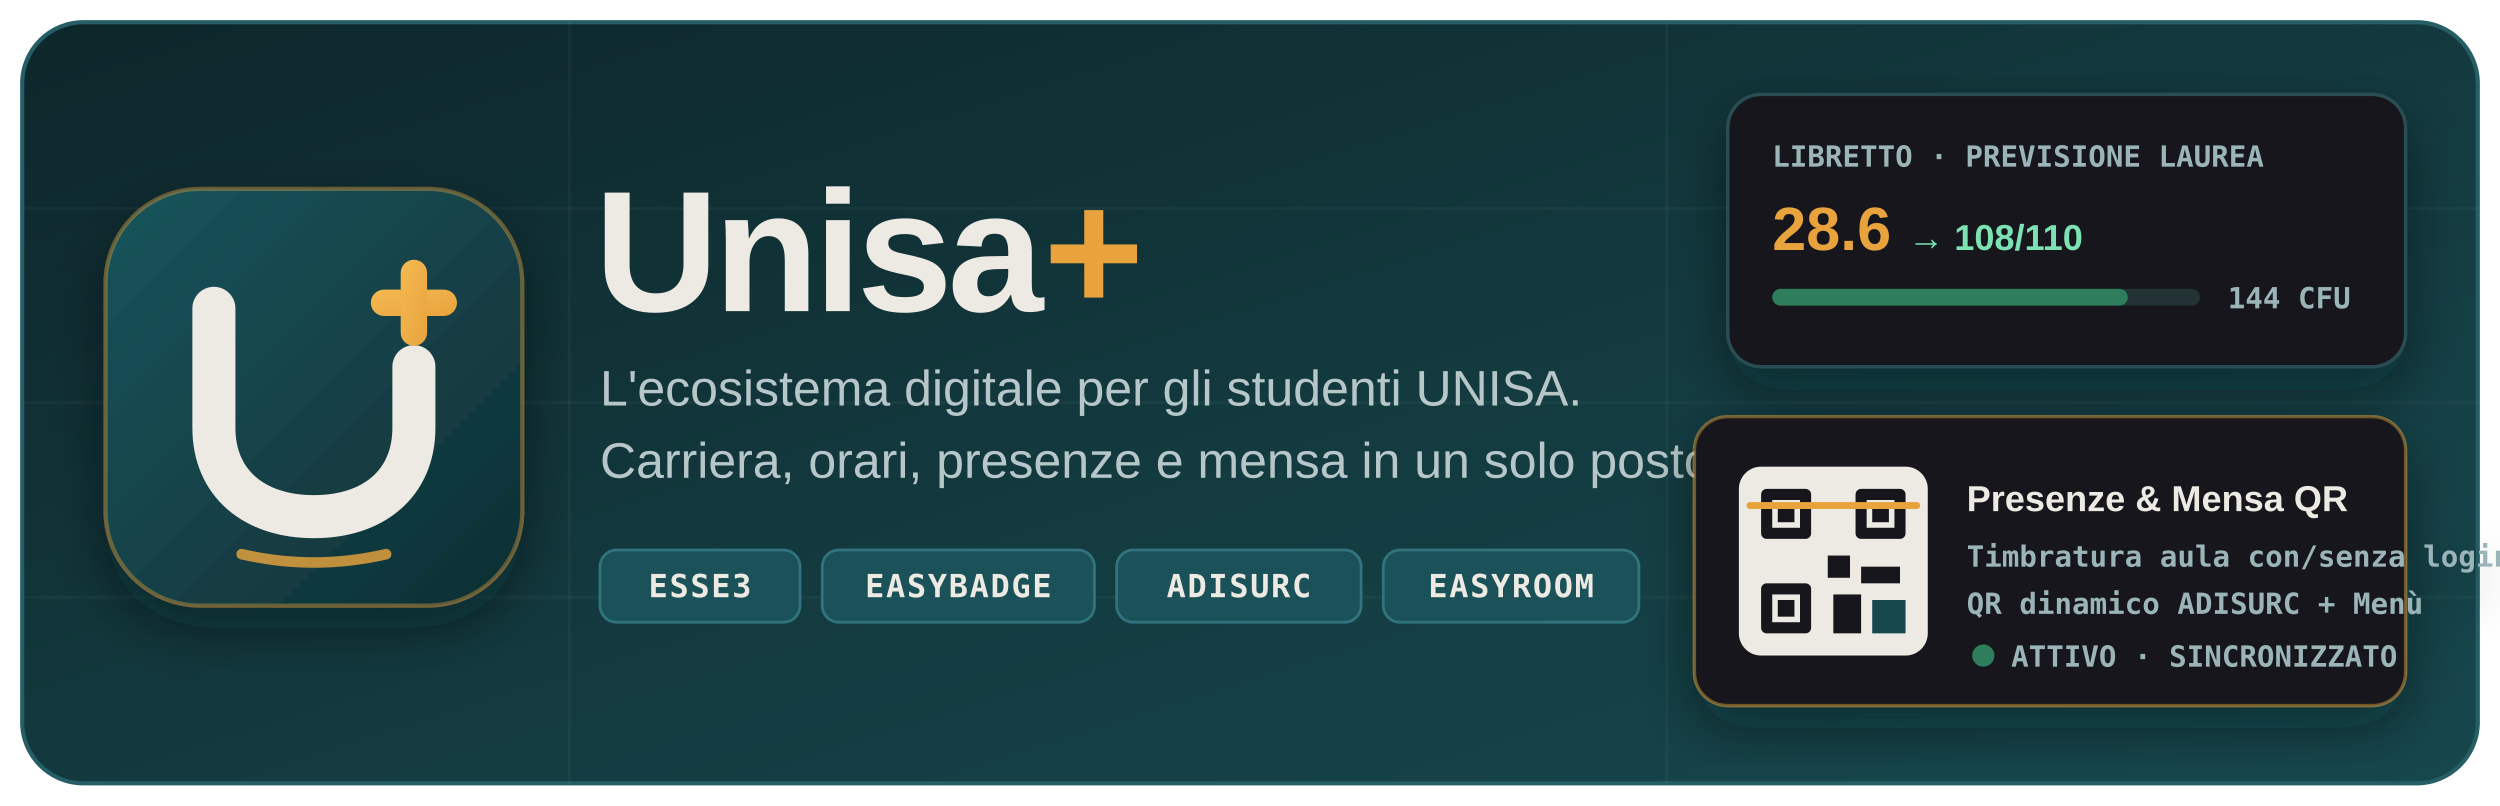
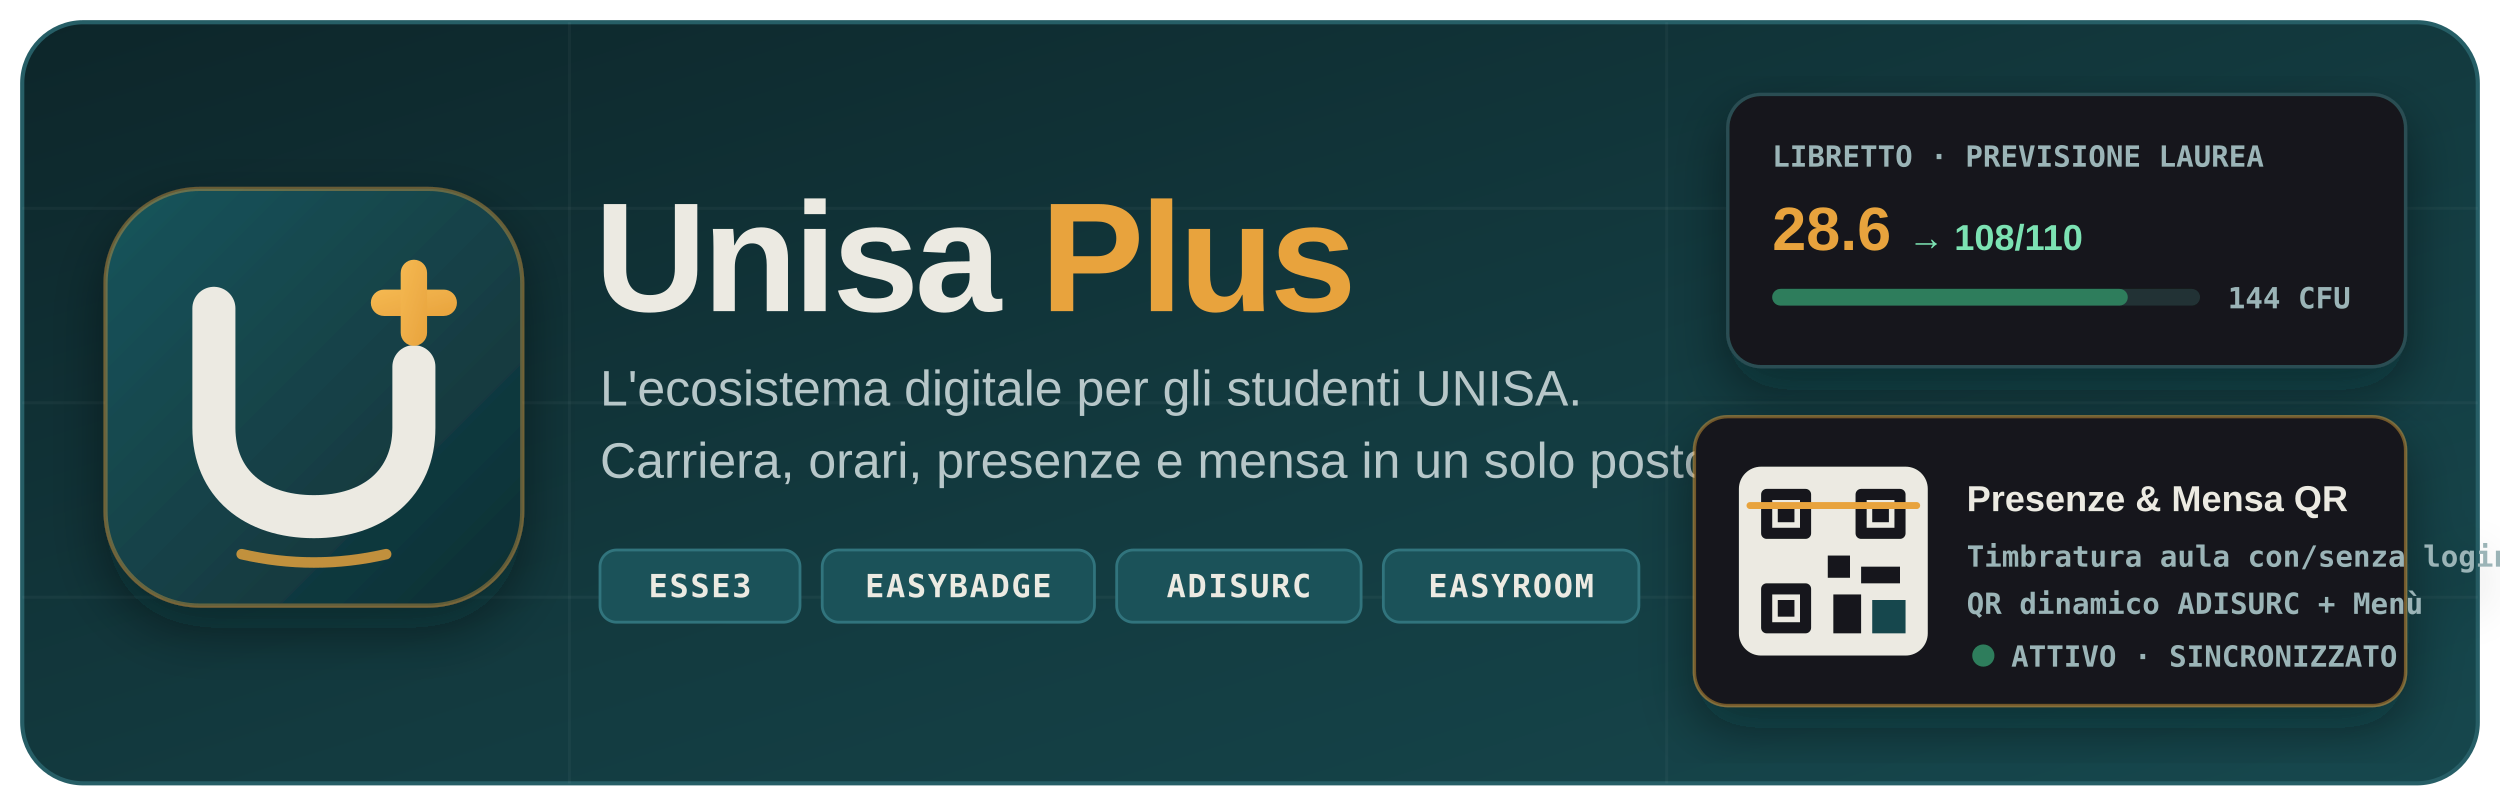
<svg xmlns="http://www.w3.org/2000/svg" viewBox="0 0 900 290" width="900" height="290" role="img" aria-labelledby="t d">
  <defs>
    <linearGradient id="bgGrad" x1="0%" y1="0%" x2="100%" y2="100%">
      <stop offset="0%" stop-color="#0D262A" />
      <stop offset="55%" stop-color="#133B40" />
      <stop offset="100%" stop-color="#16474D" />
    </linearGradient>
    <linearGradient id="iconGrad" x1="0%" y1="0%" x2="100%" y2="100%">
      <stop offset="0%" stop-color="#1A555C" />
      <stop offset="100%" stop-color="#0E2E33" />
    </linearGradient>
    <linearGradient id="goldGrad" x1="0%" y1="0%" x2="100%" y2="100%">
      <stop offset="0%" stop-color="#F5B952" />
      <stop offset="100%" stop-color="#E8A33D" />
    </linearGradient>
    <filter id="softShadow" x="-15%" y="-15%" width="130%" height="135%">
      <feDropShadow dx="0" dy="8" stdDeviation="10" flood-color="#051315" flood-opacity="0.45" />
    </filter>
  </defs>
  <style>
-     .word { font-family: "Avenir Next", "Segoe UI", "Helvetica Neue", Arial, sans-serif; font-weight: 800; font-size: 62px; fill: #ECEAE2; letter-spacing: -1.8px; }
+     .word { font-family: "Avenir Next", "Segoe UI", "Helvetica Neue", Arial, sans-serif; font-weight: 800; font-size: 56px; fill: #ECEAE2; letter-spacing: -1.5px; }
    .plus { fill: #E8A33D; }
    .tag { font-family: "Avenir Next", "Segoe UI", "Helvetica Neue", Arial, sans-serif; font-weight: 500; font-size: 18px; fill: #B7C7C9; }
    .pill-txt { font-family: "SF Mono", "JetBrains Mono", "Consolas", monospace; font-weight: 700; font-size: 11.5px; fill: #ECEAE2; letter-spacing: 0.6px; }
    .card-title { font-family: "Avenir Next", "Segoe UI", "Helvetica Neue", Arial, sans-serif; font-weight: 700; font-size: 13px; fill: #ECEAE2; }
    .card-sub { font-family: "SF Mono", "JetBrains Mono", "Consolas", monospace; font-weight: 600; font-size: 10.5px; fill: #9BB4B7; }
    .card-num { font-family: "Avenir Next", "Segoe UI", "Helvetica Neue", Arial, sans-serif; font-weight: 800; font-size: 22px; fill: #E8A33D; }
    .float1 { animation: floatA 6s ease-in-out infinite; }
    .float2 { animation: floatB 6s ease-in-out infinite; }
    .pulse { transform-box: fill-box; transform-origin: center; animation: pulseStar 4s ease-in-out infinite; }
    .scanline { animation: scan 3.6s ease-in-out infinite; }
    @keyframes floatA {
      0%, 100% { transform: translateY(0px); }
      50% { transform: translateY(-5px); }
    }
    @keyframes floatB {
      0%, 100% { transform: translateY(0px); }
      50% { transform: translateY(5px); }
    }
    @keyframes pulseStar {
      0%, 100% { transform: scale(1) rotate(0deg); opacity: 1; }
      50% { transform: scale(1.08) rotate(8deg); opacity: 0.92; }
    }
    @keyframes scan {
      0%, 100% { transform: translateY(0px); opacity: 0.85; }
      50% { transform: translateY(34px); opacity: 1; }
    }
  </style>
  <rect x="8" y="8" width="884" height="274" rx="22" fill="url(#bgGrad)" stroke="#265E66" stroke-width="1.5" />
  <g stroke="#ECEAE2" stroke-opacity="0.04" stroke-width="1">
    <line x1="8" y1="75" x2="892" y2="75" />
    <line x1="8" y1="145" x2="892" y2="145" />
    <line x1="8" y1="215" x2="892" y2="215" />
    <line x1="205" y1="8" x2="205" y2="282" />
    <line x1="600" y1="8" x2="600" y2="282" />
  </g>
  <g transform="translate(38, 68)" filter="url(#softShadow)">
    <rect x="0" y="0" width="150" height="150" rx="34" fill="url(#iconGrad)" stroke="#E8A33D" stroke-opacity="0.38" stroke-width="1.5" />
    <path d="M 39 43 L 39 86 C 39 106 53.5 118 75 118 C 96.5 118 111 106 111 86 L 111 64" fill="none" stroke="#ECEAE2" stroke-width="15.5" stroke-linecap="round" stroke-linejoin="round" />
    <g transform="translate(111, 41)">
      <g class="pulse">
        <rect x="-15.5" y="-4.75" width="31" height="9.5" rx="4.75" fill="url(#goldGrad)" />
        <rect x="-4.75" y="-15.5" width="9.5" height="31" rx="4.75" fill="url(#goldGrad)" />
      </g>
    </g>
    <path d="M 49 131.5 Q 75 137.5 101 131.5" fill="none" stroke="#E8A33D" stroke-width="3.8" stroke-linecap="round" opacity="0.82" />
  </g>
  <g transform="translate(214, 0)">
-     <text x="0" y="112" class="word">Unisa<tspan class="plus">+</tspan>
+     <text x="0" y="112" class="word">Unisa <tspan class="plus">Plus</tspan>
    </text>
    <text x="2" y="146" class="tag">L'ecosistema digitale per gli studenti UNISA.</text>
    <text x="2" y="172" class="tag">Carriera, orari, presenze e mensa in un solo posto.</text>
    <g transform="translate(2, 198)">
      <rect x="0" y="0" width="72" height="26" rx="6" fill="#1B5259" stroke="#31747D" stroke-width="1" />
      <text x="36" y="17" text-anchor="middle" class="pill-txt">ESSE3</text>
      <rect x="80" y="0" width="98" height="26" rx="6" fill="#1B5259" stroke="#31747D" stroke-width="1" />
      <text x="129" y="17" text-anchor="middle" class="pill-txt">EASYBADGE</text>
      <rect x="186" y="0" width="88" height="26" rx="6" fill="#1B5259" stroke="#31747D" stroke-width="1" />
      <text x="230" y="17" text-anchor="middle" class="pill-txt">ADISURC</text>
      <rect x="282" y="0" width="92" height="26" rx="6" fill="#1B5259" stroke="#31747D" stroke-width="1" />
      <text x="328" y="17" text-anchor="middle" class="pill-txt">EASYROOM</text>
    </g>
  </g>
  <g transform="translate(622, 34)" filter="url(#softShadow)">
    <g class="float1">
      <rect x="0" y="0" width="244" height="98" rx="12" fill="#14181B" stroke="#2B4E53" stroke-width="1.2" />
      <text x="16" y="26" class="card-sub">LIBRETTO · PREVISIONE LAUREA</text>
      <text x="16" y="56" class="card-num">28.6 <tspan font-size="13" fill="#7CE2B3" font-weight="700">→ 108/110</tspan>
      </text>
      <rect x="16" y="70" width="154" height="6" rx="3" fill="#233236" />
      <rect x="16" y="70" width="128" height="6" rx="3" fill="#2E7D5B" />
      <text x="180" y="77" class="card-sub" fill="#ECEAE2">144 CFU</text>
    </g>
  </g>
  <g transform="translate(610, 150)" filter="url(#softShadow)">
    <g class="float2">
      <rect x="0" y="0" width="256" height="104" rx="12" fill="#14181B" stroke="#E8A33D" stroke-opacity="0.45" stroke-width="1.2" />
      <g transform="translate(16, 18)">
        <rect x="0" y="0" width="68" height="68" rx="8" fill="#ECEAE2" />
        <rect x="8" y="8" width="18" height="18" rx="2" fill="#14181B" />
        <rect x="12" y="12" width="10" height="10" fill="#ECEAE2" />
        <rect x="14" y="14" width="6" height="6" fill="#14181B" />
        <rect x="42" y="8" width="18" height="18" rx="2" fill="#14181B" />
        <rect x="46" y="12" width="10" height="10" fill="#ECEAE2" />
        <rect x="48" y="14" width="6" height="6" fill="#14181B" />
        <rect x="8" y="42" width="18" height="18" rx="2" fill="#14181B" />
        <rect x="12" y="46" width="10" height="10" fill="#ECEAE2" />
        <rect x="14" y="48" width="6" height="6" fill="#14181B" />
        <rect x="32" y="32" width="8" height="8" fill="#14181B" />
        <rect x="44" y="36" width="14" height="6" fill="#14181B" />
        <rect x="34" y="46" width="10" height="14" fill="#14181B" />
        <rect x="48" y="48" width="12" height="12" fill="#16474D" />
        <g transform="translate(0, 14)">
          <line x1="4" y1="0" x2="64" y2="0" stroke="#E8A33D" stroke-width="2.5" stroke-linecap="round" class="scanline" />
        </g>
      </g>
      <text x="98" y="34" class="card-title">Presenze &amp; Mensa QR</text>
      <text x="98" y="54" class="card-sub">Timbratura aula con/senza login</text>
      <text x="98" y="71" class="card-sub">QR dinamico ADISURC + Menù</text>
      <circle cx="104" cy="86" r="4" fill="#2E7D5B" />
      <text x="114" y="90" class="card-sub" fill="#7CE2B3">ATTIVO · SINCRONIZZATO</text>
    </g>
  </g>
</svg>
